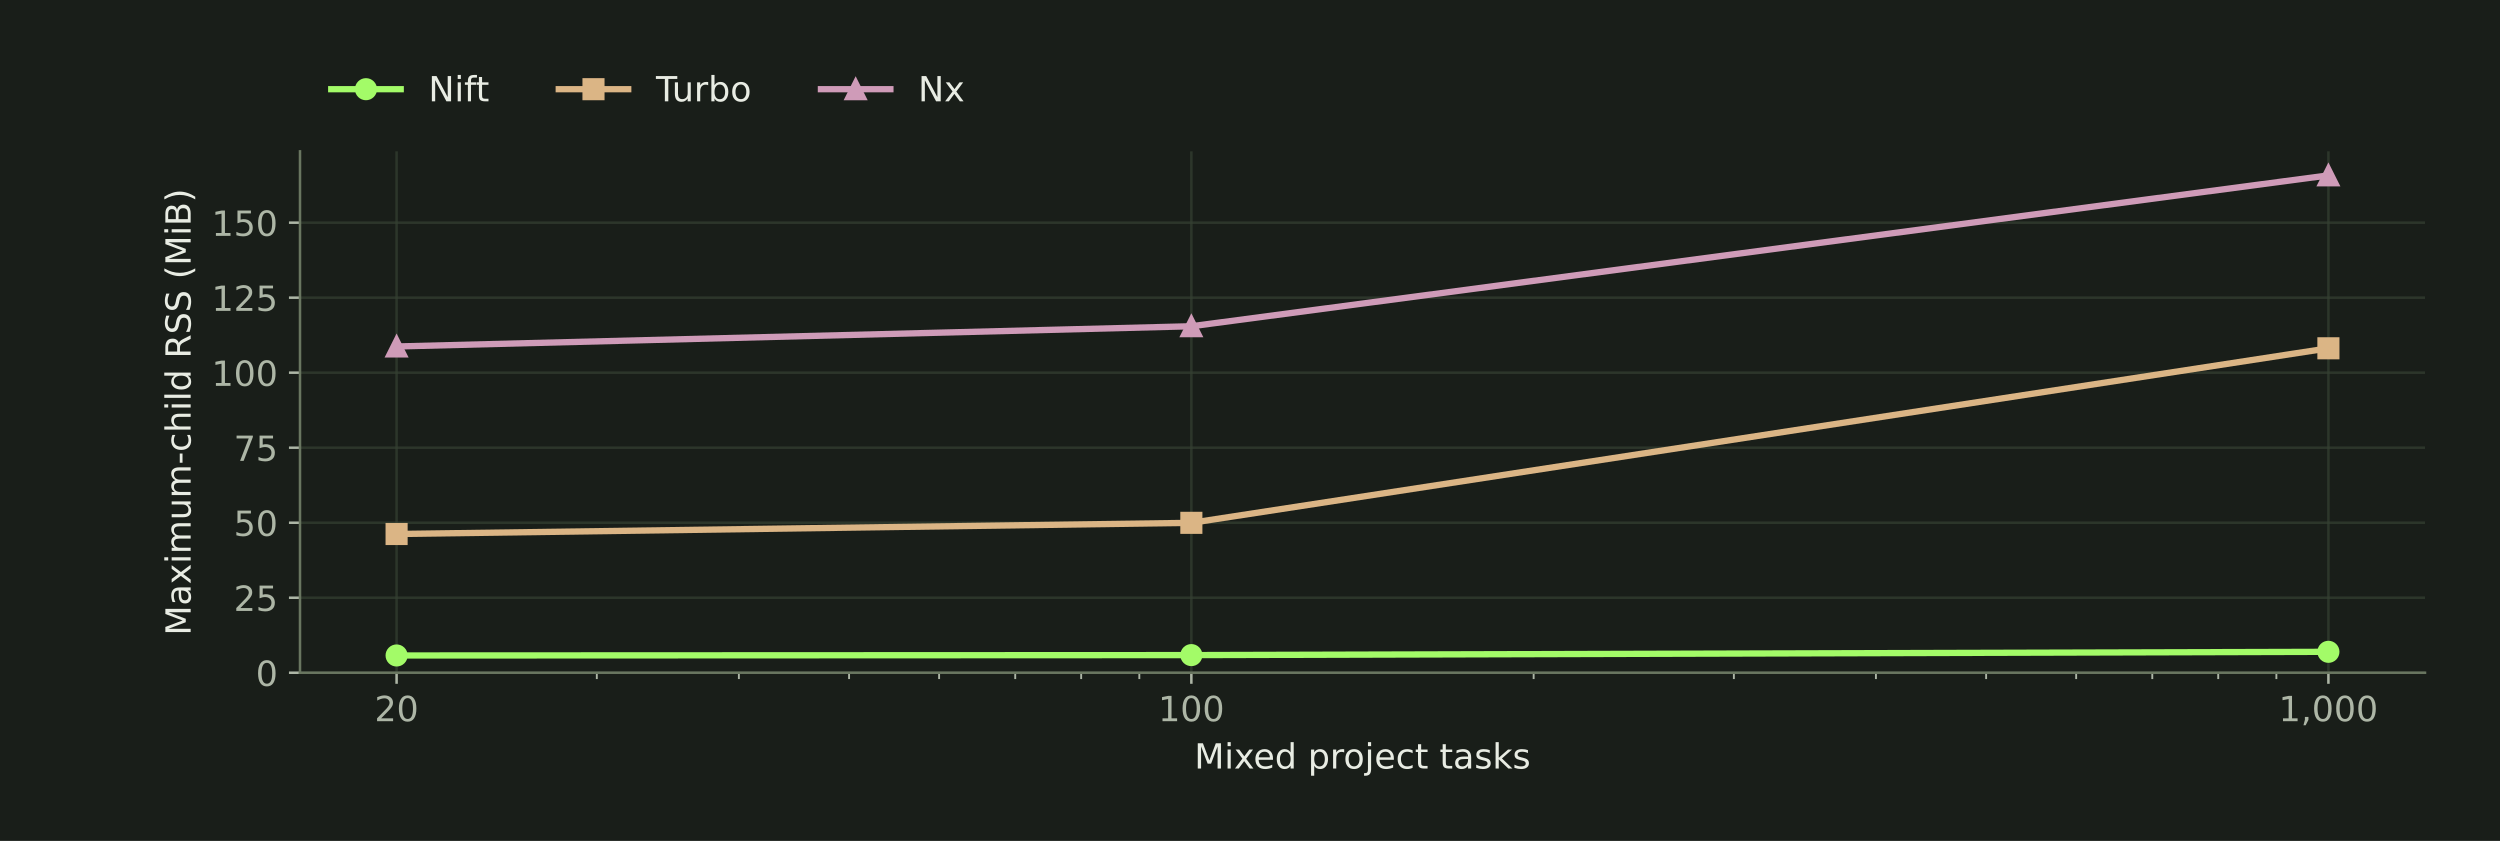
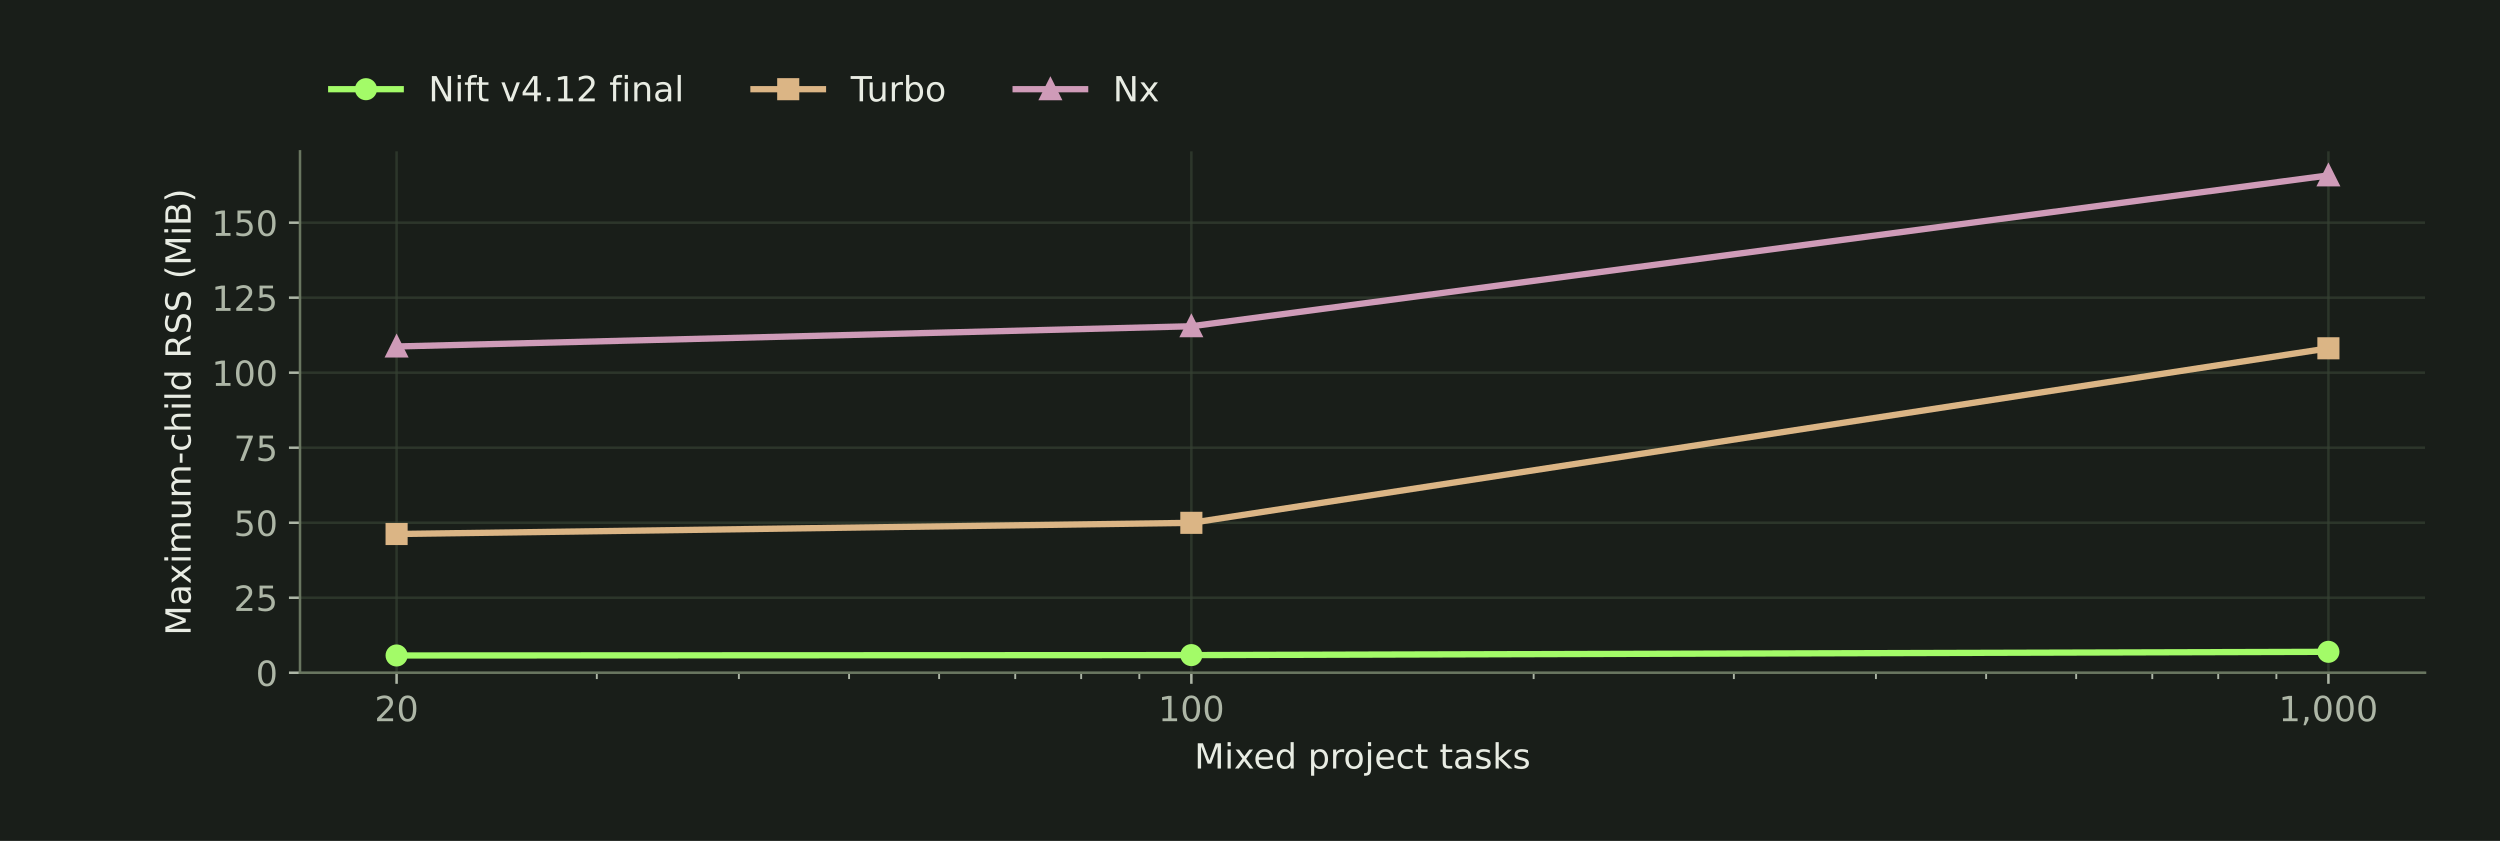
<svg xmlns="http://www.w3.org/2000/svg" xmlns:xlink="http://www.w3.org/1999/xlink" width="792pt" height="266.4pt" viewBox="0 0 792 266.4" version="1.1">
  <defs>
    <style type="text/css">*{stroke-linejoin: round; stroke-linecap: butt}</style>
  </defs>
  <g id="figure_1">
    <g id="patch_1">
      <path d="M 0 266.4 L 792 266.4 L 792 0 L 0 0 z " style="fill: #191e19" />
    </g>
    <g id="axes_1">
      <g id="patch_2">
        <path d="M 95.04 213.12 L 768.24 213.12 L 768.24 47.952 L 95.04 47.952 z " style="fill: #191e19" />
      </g>
      <g id="matplotlib.axis_1">
        <g id="xtick_1">
          <g id="line2d_1">
            <path d="M 125.64 213.12 L 125.64 47.952 " clip-path="url(#pe6b6be5bf1)" style="fill: none; stroke: #354132; stroke-opacity: 0.7; stroke-width: 0.8; stroke-linecap: square" />
          </g>
          <g id="line2d_2">
            <defs>
              <path id="mb59d0f743f" d="M 0 0 L 0 3.5 " style="stroke: #adb6a6; stroke-width: 0.8" />
            </defs>
            <g>
              <use xlink:href="#mb59d0f743f" x="125.64" y="213.12" style="fill: #adb6a6; stroke: #adb6a6; stroke-width: 0.8" />
            </g>
          </g>
          <g id="text_1">
            <text style="font-size: 11px; font-family: 'DejaVu Sans'; text-anchor: middle; fill: #adb6a6" x="125.64" y="228.477" transform="rotate(-0 125.64 228.4774)">20</text>
          </g>
        </g>
        <g id="xtick_2">
          <g id="line2d_3">
            <path d="M 377.422 213.12 L 377.422 47.952 " clip-path="url(#pe6b6be5bf1)" style="fill: none; stroke: #354132; stroke-opacity: 0.7; stroke-width: 0.8; stroke-linecap: square" />
          </g>
          <g id="line2d_4">
            <g>
              <use xlink:href="#mb59d0f743f" x="377.422" y="213.12" style="fill: #adb6a6; stroke: #adb6a6; stroke-width: 0.8" />
            </g>
          </g>
          <g id="text_2">
            <text style="font-size: 11px; font-family: 'DejaVu Sans'; text-anchor: middle; fill: #adb6a6" x="377.422" y="228.477" transform="rotate(-0 377.4218 228.4774)">100</text>
          </g>
        </g>
        <g id="xtick_3">
          <g id="line2d_5">
            <path d="M 737.64 213.12 L 737.64 47.952 " clip-path="url(#pe6b6be5bf1)" style="fill: none; stroke: #354132; stroke-opacity: 0.7; stroke-width: 0.8; stroke-linecap: square" />
          </g>
          <g id="line2d_6">
            <g>
              <use xlink:href="#mb59d0f743f" x="737.64" y="213.12" style="fill: #adb6a6; stroke: #adb6a6; stroke-width: 0.8" />
            </g>
          </g>
          <g id="text_3">
            <text style="font-size: 11px; font-family: 'DejaVu Sans'; text-anchor: middle; fill: #adb6a6" x="737.64" y="228.477" transform="rotate(-0 737.64 228.4774)">1,000</text>
          </g>
        </g>
        <g id="xtick_4">
          <g id="line2d_7">
            <defs>
              <path id="md41d5f1bb8" d="M 0 0 L 0 2 " style="stroke: #adb6a6; stroke-width: 0.6" />
            </defs>
            <g>
              <use xlink:href="#md41d5f1bb8" x="189.071" y="213.12" style="fill: #adb6a6; stroke: #adb6a6; stroke-width: 0.6" />
            </g>
          </g>
        </g>
        <g id="xtick_5">
          <g id="line2d_8">
            <g>
              <use xlink:href="#md41d5f1bb8" x="234.076" y="213.12" style="fill: #adb6a6; stroke: #adb6a6; stroke-width: 0.6" />
            </g>
          </g>
        </g>
        <g id="xtick_6">
          <g id="line2d_9">
            <g>
              <use xlink:href="#md41d5f1bb8" x="268.985" y="213.12" style="fill: #adb6a6; stroke: #adb6a6; stroke-width: 0.6" />
            </g>
          </g>
        </g>
        <g id="xtick_7">
          <g id="line2d_10">
            <g>
              <use xlink:href="#md41d5f1bb8" x="297.508" y="213.12" style="fill: #adb6a6; stroke: #adb6a6; stroke-width: 0.6" />
            </g>
          </g>
        </g>
        <g id="xtick_8">
          <g id="line2d_11">
            <g>
              <use xlink:href="#md41d5f1bb8" x="321.623" y="213.12" style="fill: #adb6a6; stroke: #adb6a6; stroke-width: 0.6" />
            </g>
          </g>
        </g>
        <g id="xtick_9">
          <g id="line2d_12">
            <g>
              <use xlink:href="#md41d5f1bb8" x="342.513" y="213.12" style="fill: #adb6a6; stroke: #adb6a6; stroke-width: 0.6" />
            </g>
          </g>
        </g>
        <g id="xtick_10">
          <g id="line2d_13">
            <g>
              <use xlink:href="#md41d5f1bb8" x="360.939" y="213.12" style="fill: #adb6a6; stroke: #adb6a6; stroke-width: 0.6" />
            </g>
          </g>
        </g>
        <g id="xtick_11">
          <g id="line2d_14">
            <g>
              <use xlink:href="#md41d5f1bb8" x="485.858" y="213.12" style="fill: #adb6a6; stroke: #adb6a6; stroke-width: 0.6" />
            </g>
          </g>
        </g>
        <g id="xtick_12">
          <g id="line2d_15">
            <g>
              <use xlink:href="#md41d5f1bb8" x="549.29" y="213.12" style="fill: #adb6a6; stroke: #adb6a6; stroke-width: 0.6" />
            </g>
          </g>
        </g>
        <g id="xtick_13">
          <g id="line2d_16">
            <g>
              <use xlink:href="#md41d5f1bb8" x="594.295" y="213.12" style="fill: #adb6a6; stroke: #adb6a6; stroke-width: 0.6" />
            </g>
          </g>
        </g>
        <g id="xtick_14">
          <g id="line2d_17">
            <g>
              <use xlink:href="#md41d5f1bb8" x="629.204" y="213.12" style="fill: #adb6a6; stroke: #adb6a6; stroke-width: 0.6" />
            </g>
          </g>
        </g>
        <g id="xtick_15">
          <g id="line2d_18">
            <g>
              <use xlink:href="#md41d5f1bb8" x="657.726" y="213.12" style="fill: #adb6a6; stroke: #adb6a6; stroke-width: 0.6" />
            </g>
          </g>
        </g>
        <g id="xtick_16">
          <g id="line2d_19">
            <g>
              <use xlink:href="#md41d5f1bb8" x="681.841" y="213.12" style="fill: #adb6a6; stroke: #adb6a6; stroke-width: 0.6" />
            </g>
          </g>
        </g>
        <g id="xtick_17">
          <g id="line2d_20">
            <g>
              <use xlink:href="#md41d5f1bb8" x="702.731" y="213.12" style="fill: #adb6a6; stroke: #adb6a6; stroke-width: 0.6" />
            </g>
          </g>
        </g>
        <g id="xtick_18">
          <g id="line2d_21">
            <g>
              <use xlink:href="#md41d5f1bb8" x="721.157" y="213.12" style="fill: #adb6a6; stroke: #adb6a6; stroke-width: 0.6" />
            </g>
          </g>
        </g>
        <g id="text_4">
          <text style="font-size: 11px; font-family: 'DejaVu Sans'; text-anchor: middle; fill: #e8ece3" x="431.64" y="243.478" transform="rotate(-0 431.64 243.4783)">Mixed project tasks</text>
        </g>
      </g>
      <g id="matplotlib.axis_2">
        <g id="ytick_1">
          <g id="line2d_22">
            <path d="M 95.04 213.12 L 768.24 213.12 " clip-path="url(#pe6b6be5bf1)" style="fill: none; stroke: #354132; stroke-opacity: 0.7; stroke-width: 0.8; stroke-linecap: square" />
          </g>
          <g id="line2d_23">
            <defs>
              <path id="ma8dde5b0b7" d="M 0 0 L -3.5 0 " style="stroke: #adb6a6; stroke-width: 0.8" />
            </defs>
            <g>
              <use xlink:href="#ma8dde5b0b7" x="95.04" y="213.12" style="fill: #adb6a6; stroke: #adb6a6; stroke-width: 0.8" />
            </g>
          </g>
          <g id="text_5">
            <text style="font-size: 11px; font-family: 'DejaVu Sans'; text-anchor: end; fill: #adb6a6" x="88.04" y="217.299" transform="rotate(-0 88.04 217.2987)">0</text>
          </g>
        </g>
        <g id="ytick_2">
          <g id="line2d_24">
            <path d="M 95.04 189.357 L 768.24 189.357 " clip-path="url(#pe6b6be5bf1)" style="fill: none; stroke: #354132; stroke-opacity: 0.7; stroke-width: 0.8; stroke-linecap: square" />
          </g>
          <g id="line2d_25">
            <g>
              <use xlink:href="#ma8dde5b0b7" x="95.04" y="189.357" style="fill: #adb6a6; stroke: #adb6a6; stroke-width: 0.8" />
            </g>
          </g>
          <g id="text_6">
            <text style="font-size: 11px; font-family: 'DejaVu Sans'; text-anchor: end; fill: #adb6a6" x="88.04" y="193.536" transform="rotate(-0 88.04 193.5358)">25</text>
          </g>
        </g>
        <g id="ytick_3">
          <g id="line2d_26">
            <path d="M 95.04 165.594 L 768.24 165.594 " clip-path="url(#pe6b6be5bf1)" style="fill: none; stroke: #354132; stroke-opacity: 0.7; stroke-width: 0.8; stroke-linecap: square" />
          </g>
          <g id="line2d_27">
            <g>
              <use xlink:href="#ma8dde5b0b7" x="95.04" y="165.594" style="fill: #adb6a6; stroke: #adb6a6; stroke-width: 0.8" />
            </g>
          </g>
          <g id="text_7">
            <text style="font-size: 11px; font-family: 'DejaVu Sans'; text-anchor: end; fill: #adb6a6" x="88.04" y="169.773" transform="rotate(-0 88.04 169.7728)">50</text>
          </g>
        </g>
        <g id="ytick_4">
          <g id="line2d_28">
            <path d="M 95.04 141.831 L 768.24 141.831 " clip-path="url(#pe6b6be5bf1)" style="fill: none; stroke: #354132; stroke-opacity: 0.7; stroke-width: 0.8; stroke-linecap: square" />
          </g>
          <g id="line2d_29">
            <g>
              <use xlink:href="#ma8dde5b0b7" x="95.04" y="141.831" style="fill: #adb6a6; stroke: #adb6a6; stroke-width: 0.8" />
            </g>
          </g>
          <g id="text_8">
            <text style="font-size: 11px; font-family: 'DejaVu Sans'; text-anchor: end; fill: #adb6a6" x="88.04" y="146.01" transform="rotate(-0 88.04 146.0099)">75</text>
          </g>
        </g>
        <g id="ytick_5">
          <g id="line2d_30">
            <path d="M 95.04 118.068 L 768.24 118.068 " clip-path="url(#pe6b6be5bf1)" style="fill: none; stroke: #354132; stroke-opacity: 0.7; stroke-width: 0.8; stroke-linecap: square" />
          </g>
          <g id="line2d_31">
            <g>
              <use xlink:href="#ma8dde5b0b7" x="95.04" y="118.068" style="fill: #adb6a6; stroke: #adb6a6; stroke-width: 0.8" />
            </g>
          </g>
          <g id="text_9">
            <text style="font-size: 11px; font-family: 'DejaVu Sans'; text-anchor: end; fill: #adb6a6" x="88.04" y="122.247" transform="rotate(-0 88.04 122.247)">100</text>
          </g>
        </g>
        <g id="ytick_6">
          <g id="line2d_32">
            <path d="M 95.04 94.305 L 768.24 94.305 " clip-path="url(#pe6b6be5bf1)" style="fill: none; stroke: #354132; stroke-opacity: 0.7; stroke-width: 0.8; stroke-linecap: square" />
          </g>
          <g id="line2d_33">
            <g>
              <use xlink:href="#ma8dde5b0b7" x="95.04" y="94.305" style="fill: #adb6a6; stroke: #adb6a6; stroke-width: 0.8" />
            </g>
          </g>
          <g id="text_10">
            <text style="font-size: 11px; font-family: 'DejaVu Sans'; text-anchor: end; fill: #adb6a6" x="88.04" y="98.484" transform="rotate(-0 88.04 98.48403)">125</text>
          </g>
        </g>
        <g id="ytick_7">
          <g id="line2d_34">
            <path d="M 95.04 70.542 L 768.24 70.542 " clip-path="url(#pe6b6be5bf1)" style="fill: none; stroke: #354132; stroke-opacity: 0.7; stroke-width: 0.8; stroke-linecap: square" />
          </g>
          <g id="line2d_35">
            <g>
              <use xlink:href="#ma8dde5b0b7" x="95.04" y="70.542" style="fill: #adb6a6; stroke: #adb6a6; stroke-width: 0.8" />
            </g>
          </g>
          <g id="text_11">
            <text style="font-size: 11px; font-family: 'DejaVu Sans'; text-anchor: end; fill: #adb6a6" x="88.04" y="74.721" transform="rotate(-0 88.04 74.7211)">150</text>
          </g>
        </g>
        <g id="text_12">
          <text style="font-size: 11px; font-family: 'DejaVu Sans'; text-anchor: middle; fill: #e8ece3" x="60.401" y="130.536" transform="rotate(-90 60.40117 130.536)">Maximum-child RSS (MiB)</text>
        </g>
      </g>
      <g id="line2d_36">
        <path d="M 125.64 207.655 L 377.422 207.536 L 737.64 206.496 " clip-path="url(#pe6b6be5bf1)" style="fill: none; stroke: #a3fb68; stroke-width: 2; stroke-linecap: square" />
        <defs>
          <path id="m476e483576" d="M 0 3 C 0.796 3 1.559 2.684 2.121 2.121 C 2.684 1.559 3 0.796 3 0 C 3 -0.796 2.684 -1.559 2.121 -2.121 C 1.559 -2.684 0.796 -3 0 -3 C -0.796 -3 -1.559 -2.684 -2.121 -2.121 C -2.684 -1.559 -3 -0.796 -3 0 C -3 0.796 -2.684 1.559 -2.121 2.121 C -1.559 2.684 -0.796 3 0 3 z " style="stroke: #a3fb68" />
        </defs>
        <g clip-path="url(#pe6b6be5bf1)">
          <use xlink:href="#m476e483576" x="125.64" y="207.655" style="fill: #a3fb68; stroke: #a3fb68" />
          <use xlink:href="#m476e483576" x="377.422" y="207.536" style="fill: #a3fb68; stroke: #a3fb68" />
          <use xlink:href="#m476e483576" x="737.64" y="206.496" style="fill: #a3fb68; stroke: #a3fb68" />
        </g>
      </g>
      <g id="line2d_37">
        <path d="M 125.64 169.173 L 377.422 165.633 L 737.64 110.338 " clip-path="url(#pe6b6be5bf1)" style="fill: none; stroke: #dbb585; stroke-width: 2; stroke-linecap: square" />
        <defs>
          <path id="mcf83442291" d="M -3 3 L 3 3 L 3 -3 L -3 -3 z " style="stroke: #dbb585; stroke-linejoin: miter" />
        </defs>
        <g clip-path="url(#pe6b6be5bf1)">
          <use xlink:href="#mcf83442291" x="125.64" y="169.173" style="fill: #dbb585; stroke: #dbb585; stroke-linejoin: miter" />
          <use xlink:href="#mcf83442291" x="377.422" y="165.633" style="fill: #dbb585; stroke: #dbb585; stroke-linejoin: miter" />
          <use xlink:href="#mcf83442291" x="737.64" y="110.338" style="fill: #dbb585; stroke: #dbb585; stroke-linejoin: miter" />
        </g>
      </g>
      <g id="line2d_38">
        <path d="M 125.64 109.764 L 377.422 103.356 L 737.64 55.557 " clip-path="url(#pe6b6be5bf1)" style="fill: none; stroke: #cf9bb8; stroke-width: 2; stroke-linecap: square" />
        <defs>
          <path id="mc515a019c6" d="M 0 -3 L -3 3 L 3 3 z " style="stroke: #cf9bb8; stroke-linejoin: miter" />
        </defs>
        <g clip-path="url(#pe6b6be5bf1)">
          <use xlink:href="#mc515a019c6" x="125.64" y="109.764" style="fill: #cf9bb8; stroke: #cf9bb8; stroke-linejoin: miter" />
          <use xlink:href="#mc515a019c6" x="377.422" y="103.356" style="fill: #cf9bb8; stroke: #cf9bb8; stroke-linejoin: miter" />
          <use xlink:href="#mc515a019c6" x="737.64" y="55.557" style="fill: #cf9bb8; stroke: #cf9bb8; stroke-linejoin: miter" />
        </g>
      </g>
      <g id="patch_3">
        <path d="M 95.04 213.12 L 95.04 47.952 " style="fill: none; stroke: #697660; stroke-width: 0.8; stroke-linejoin: miter; stroke-linecap: square" />
      </g>
      <g id="patch_4">
        <path d="M 95.04 213.12 L 768.24 213.12 " style="fill: none; stroke: #697660; stroke-width: 0.8; stroke-linejoin: miter; stroke-linecap: square" />
      </g>
      <g id="legend_1">
        <g id="line2d_39">
          <path d="M 104.94 28.256 L 115.94 28.256 L 126.94 28.256 " style="fill: none; stroke: #a3fb68; stroke-width: 2; stroke-linecap: square" />
          <g>
            <use xlink:href="#m476e483576" x="115.94" y="28.256" style="fill: #a3fb68; stroke: #a3fb68" />
          </g>
        </g>
        <g id="text_13">
-           <text style="font-size: 11px; font-family: 'DejaVu Sans'; text-anchor: start; fill: #e8ece3" x="135.74" y="32.106" transform="rotate(-0 135.74 32.10606)">Nift</text>
+           <text style="font-size: 11px; font-family: 'DejaVu Sans'; text-anchor: start; fill: #e8ece3" x="135.74" y="32.106" transform="rotate(-0 135.74 32.10606)">Nift v4.12 final</text>
        </g>
        <g id="line2d_40">
-           <path d="M 177.018 28.256 L 188.018 28.256 L 199.018 28.256 " style="fill: none; stroke: #dbb585; stroke-width: 2; stroke-linecap: square" />
+           <path d="M 238.709 28.256 L 249.709 28.256 L 260.709 28.256 " style="fill: none; stroke: #dbb585; stroke-width: 2; stroke-linecap: square" />
          <g>
-             <use xlink:href="#mcf83442291" x="188.018" y="28.256" style="fill: #dbb585; stroke: #dbb585; stroke-linejoin: miter" />
+             <use xlink:href="#mcf83442291" x="249.709" y="28.256" style="fill: #dbb585; stroke: #dbb585; stroke-linejoin: miter" />
          </g>
        </g>
        <g id="text_14">
-           <text style="font-size: 11px; font-family: 'DejaVu Sans'; text-anchor: start; fill: #e8ece3" x="207.817" y="32.106" transform="rotate(-0 207.8175 32.10606)">Turbo</text>
+           <text style="font-size: 11px; font-family: 'DejaVu Sans'; text-anchor: start; fill: #e8ece3" x="269.509" y="32.106" transform="rotate(-0 269.5086 32.10606)">Turbo</text>
        </g>
        <g id="line2d_41">
-           <path d="M 260.073 28.256 L 271.073 28.256 L 282.073 28.256 " style="fill: none; stroke: #cf9bb8; stroke-width: 2; stroke-linecap: square" />
+           <path d="M 321.764 28.256 L 332.764 28.256 L 343.764 28.256 " style="fill: none; stroke: #cf9bb8; stroke-width: 2; stroke-linecap: square" />
          <g>
-             <use xlink:href="#mc515a019c6" x="271.073" y="28.256" style="fill: #cf9bb8; stroke: #cf9bb8; stroke-linejoin: miter" />
+             <use xlink:href="#mc515a019c6" x="332.764" y="28.256" style="fill: #cf9bb8; stroke: #cf9bb8; stroke-linejoin: miter" />
          </g>
        </g>
        <g id="text_15">
-           <text style="font-size: 11px; font-family: 'DejaVu Sans'; text-anchor: start; fill: #e8ece3" x="290.873" y="32.106" transform="rotate(-0 290.8727 32.10606)">Nx</text>
+           <text style="font-size: 11px; font-family: 'DejaVu Sans'; text-anchor: start; fill: #e8ece3" x="352.564" y="32.106" transform="rotate(-0 352.5638 32.10606)">Nx</text>
        </g>
      </g>
    </g>
  </g>
  <defs>
    <clipPath id="pe6b6be5bf1">
      <rect x="95.04" y="47.952" width="673.2" height="165.168" />
    </clipPath>
  </defs>
</svg>
